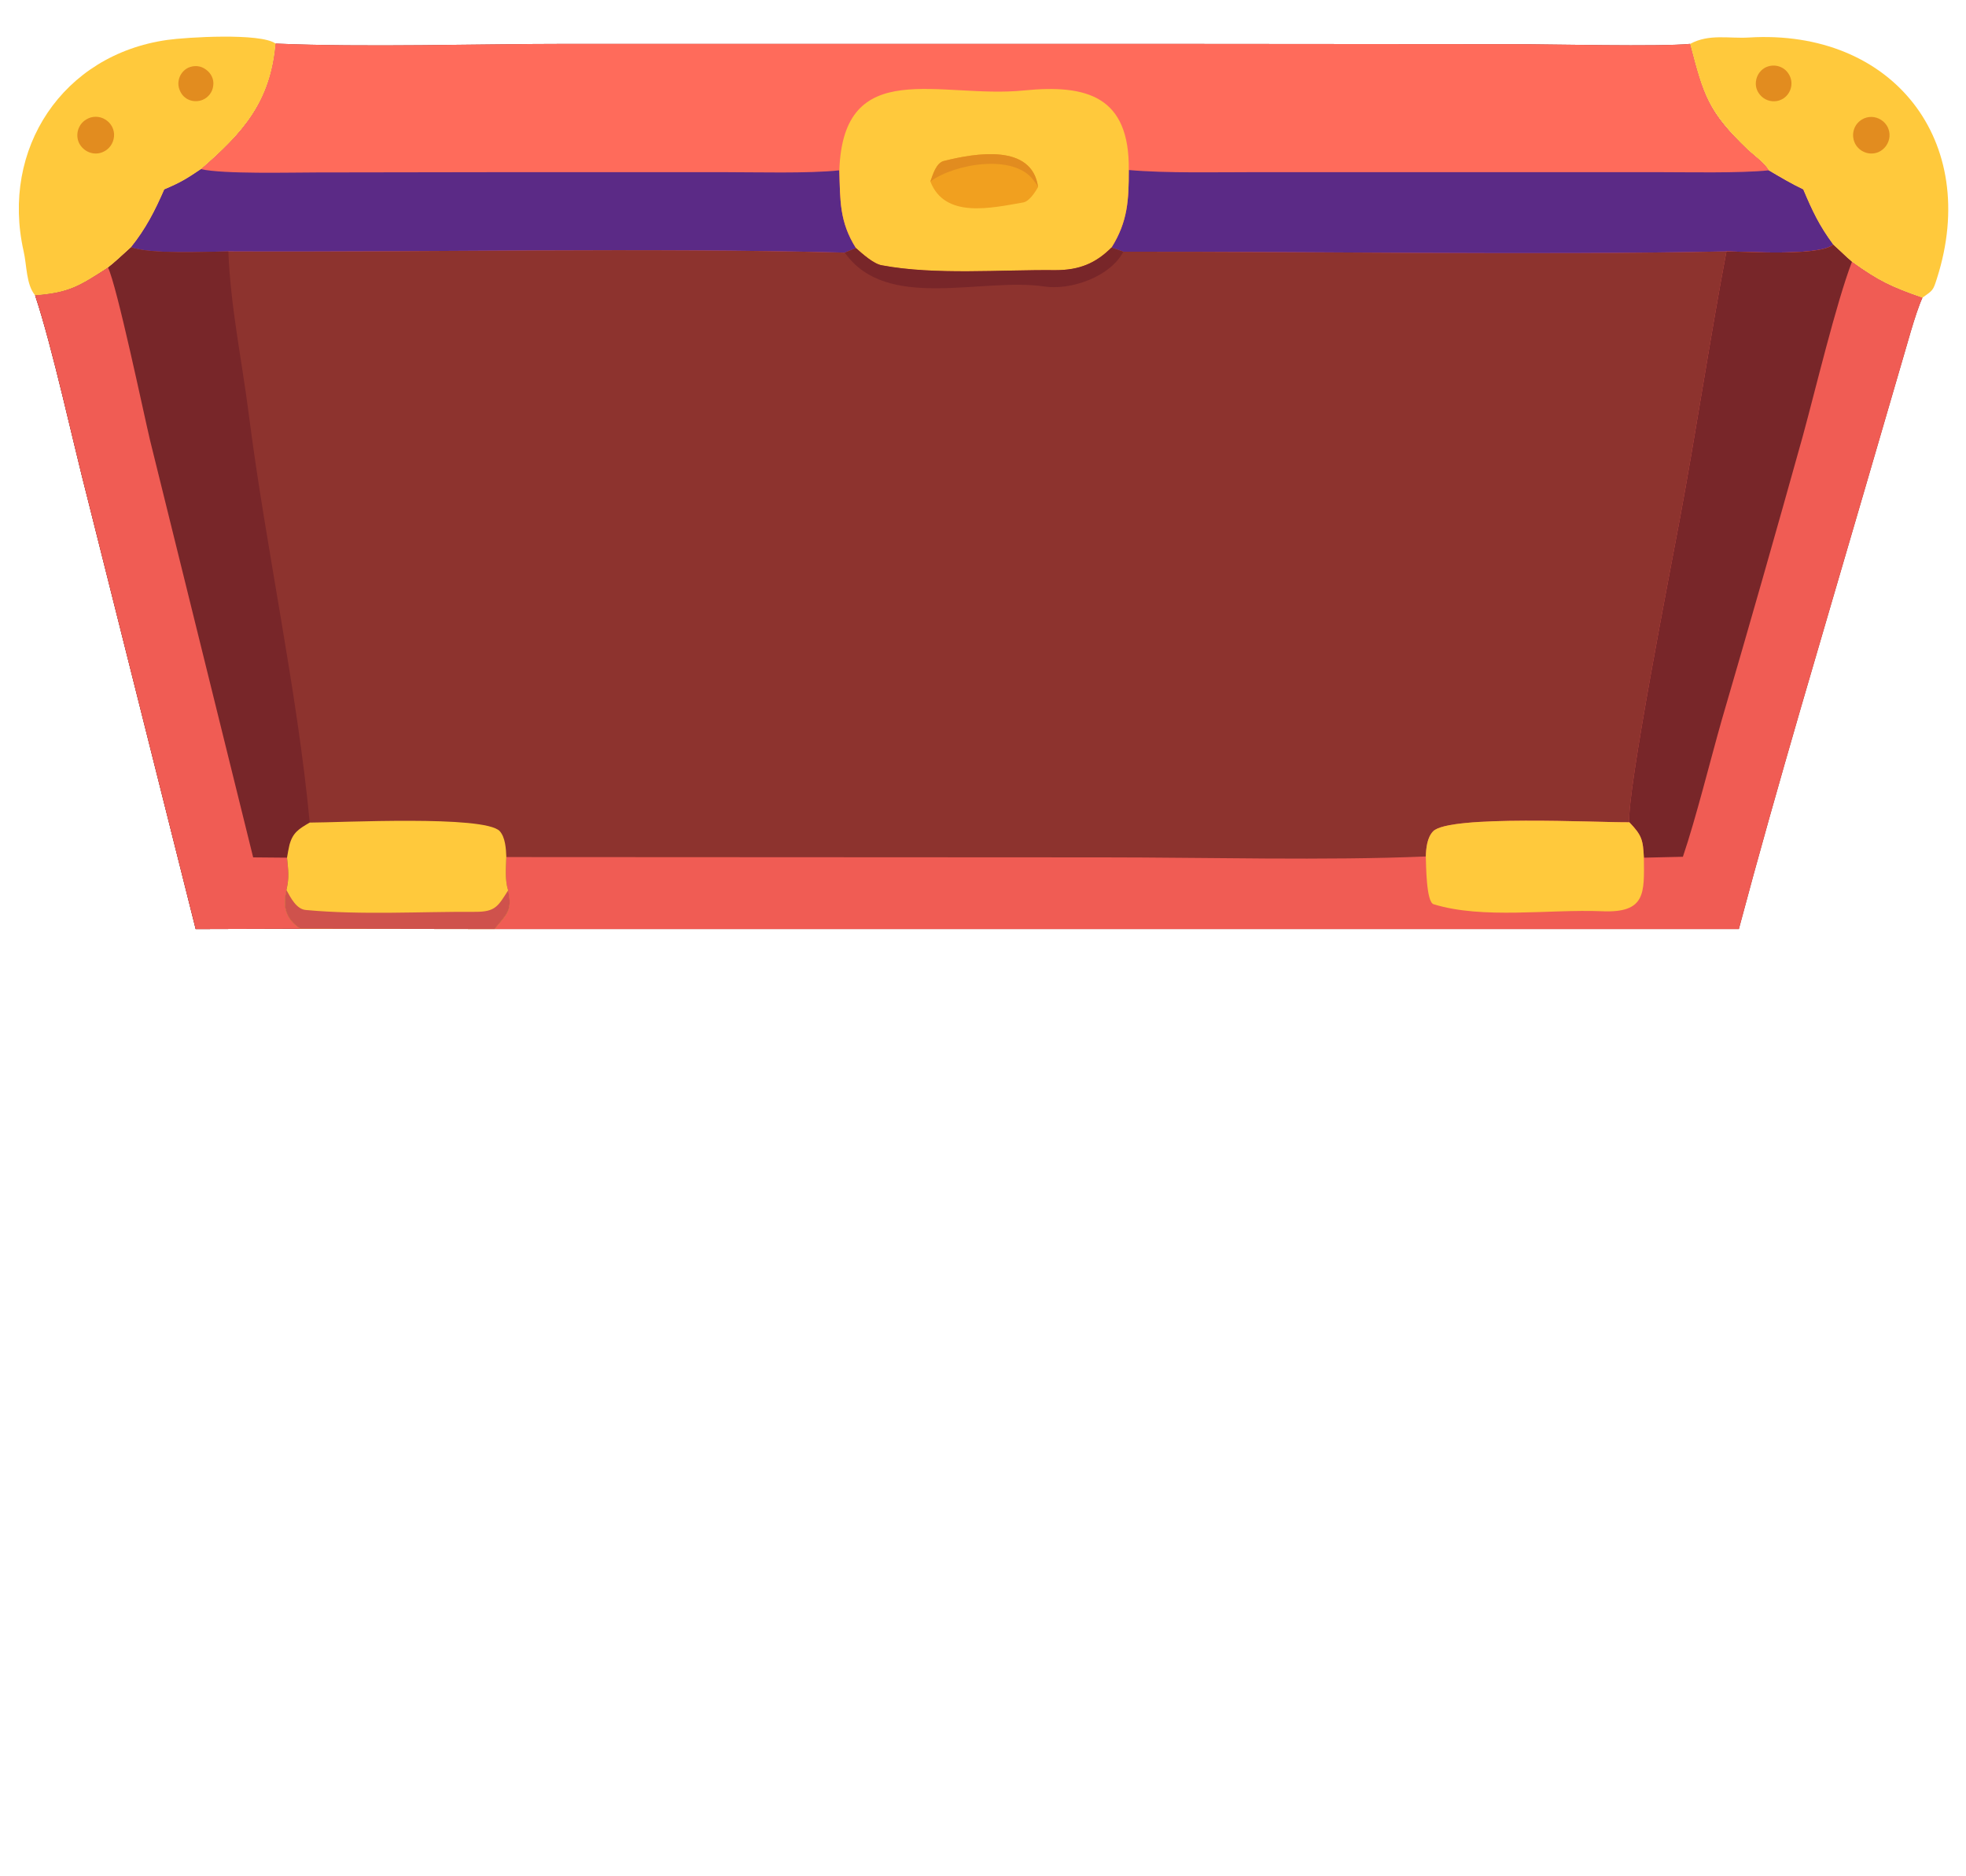
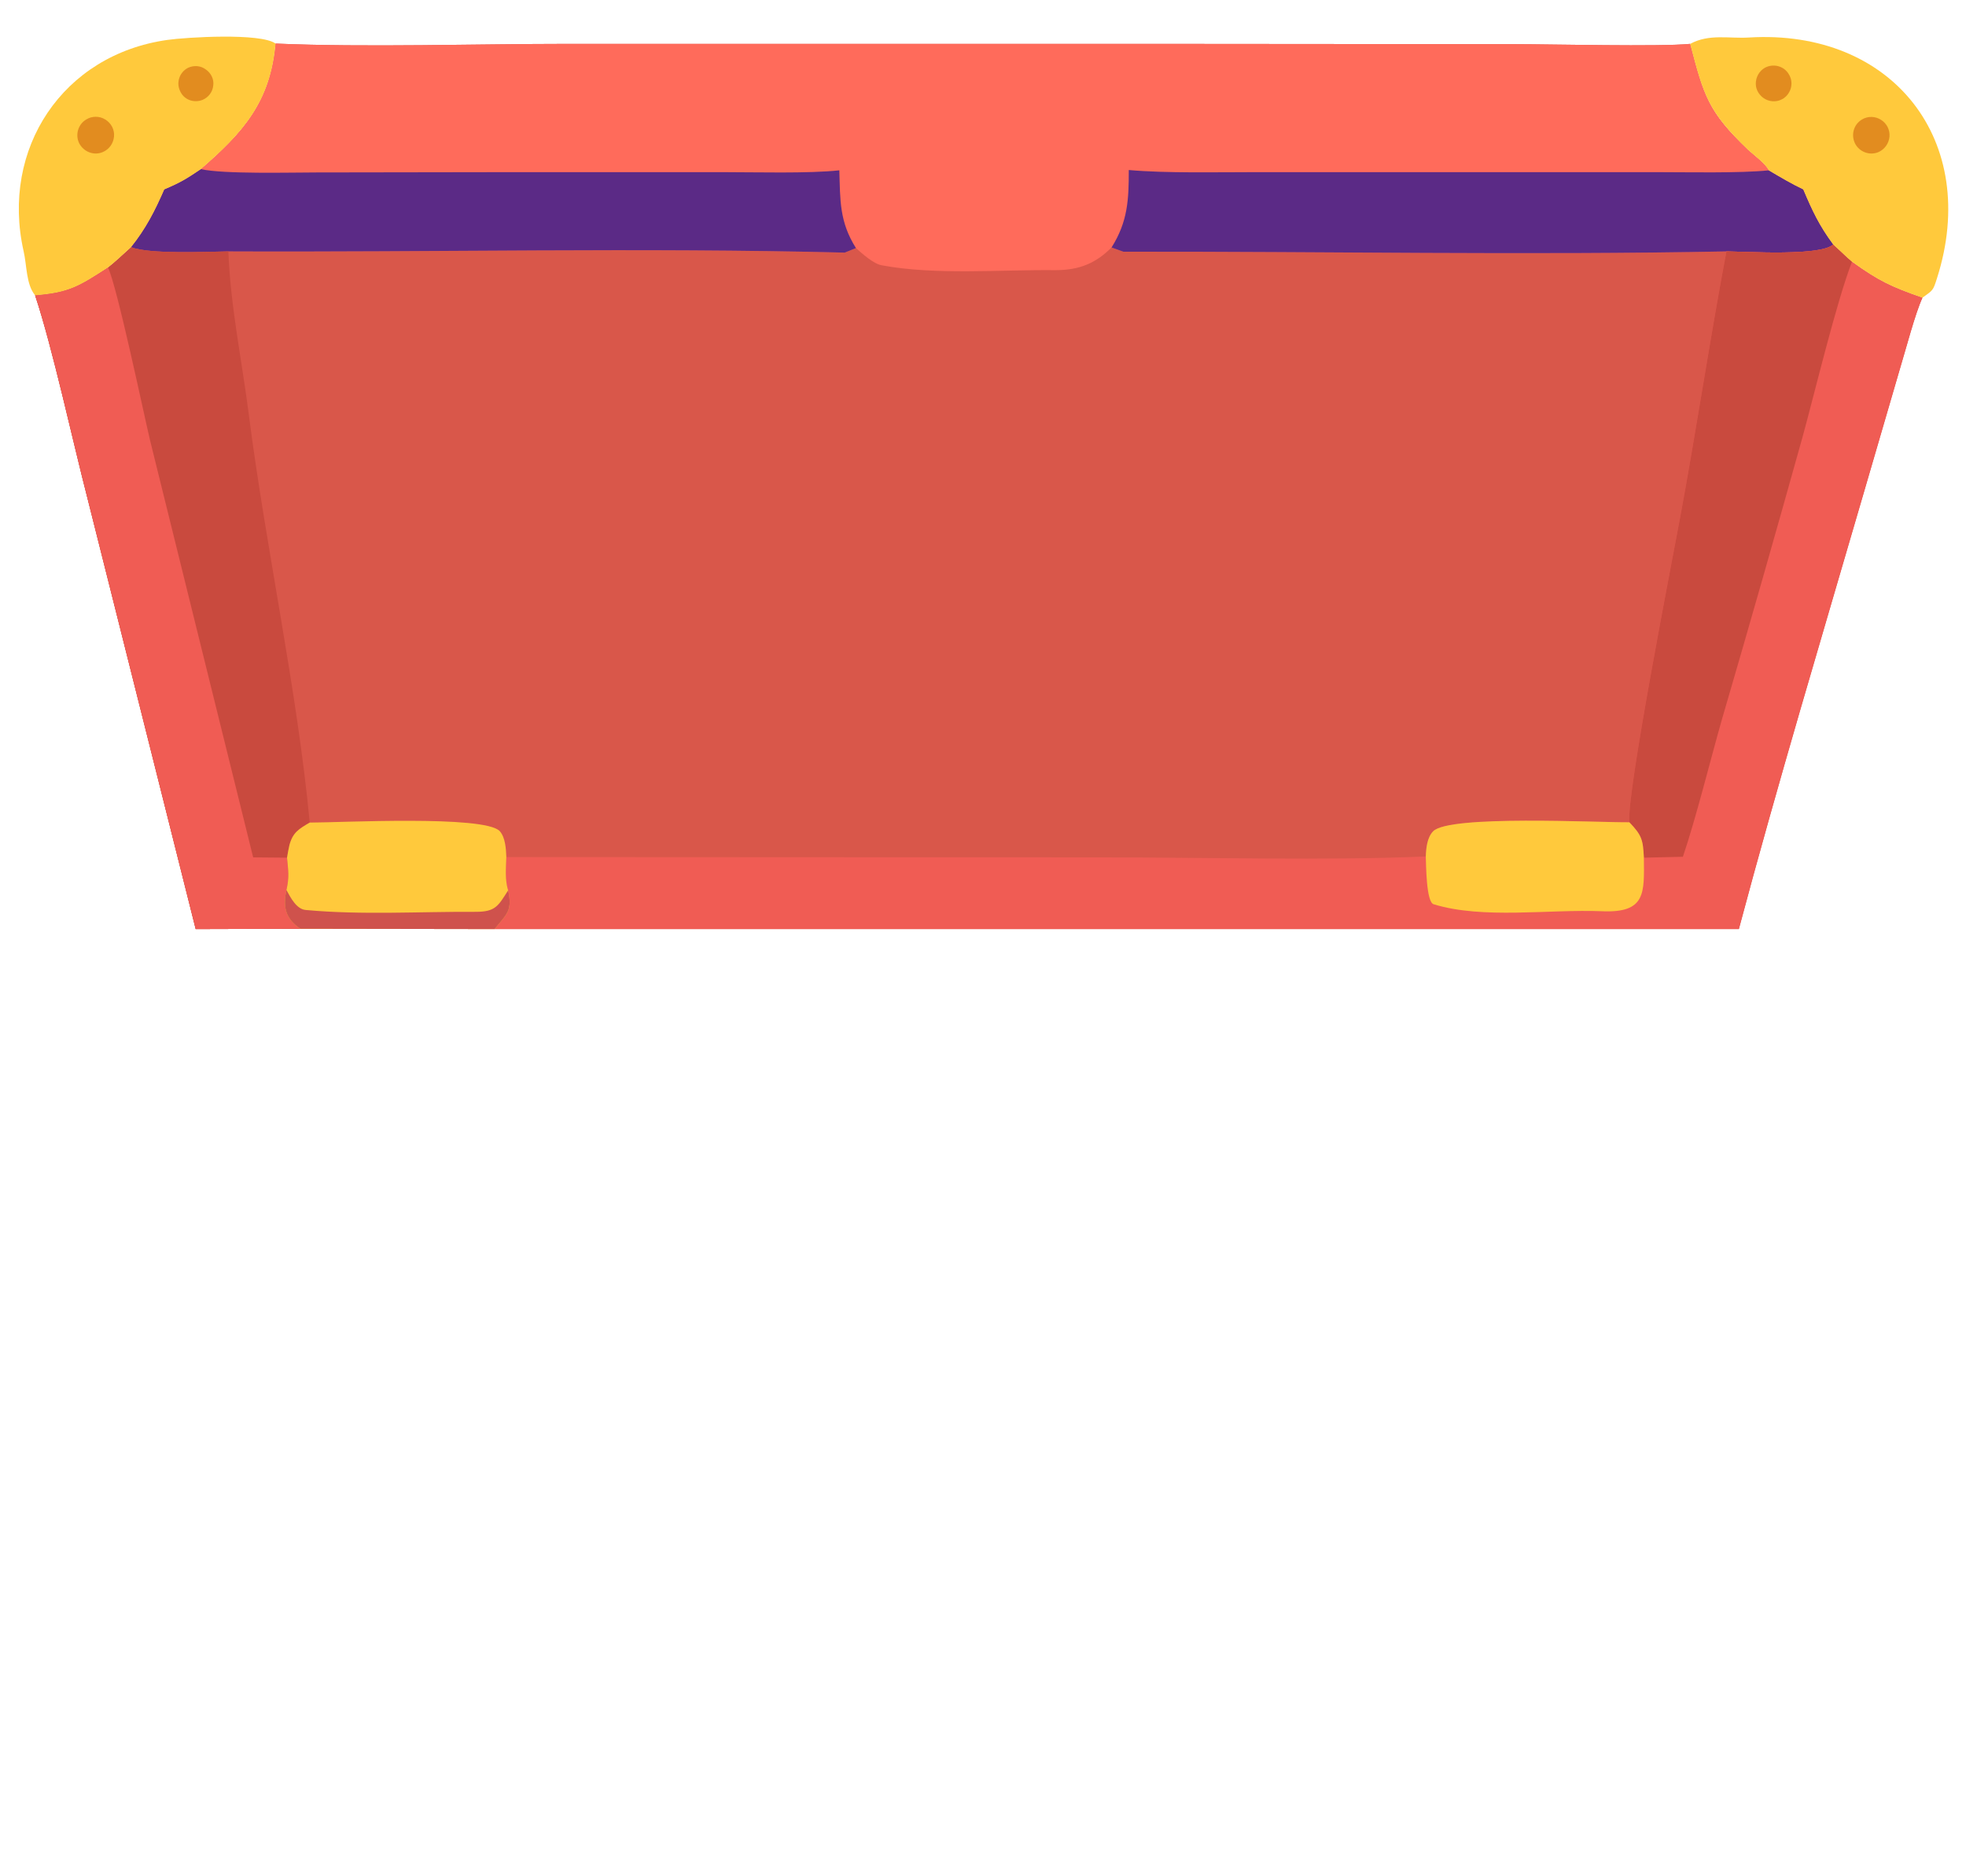
<svg xmlns="http://www.w3.org/2000/svg" width="650" height="620" viewBox="0 0 650 620" fill="none">
-   <path d="M91.1 14.4C120.8 15.7 157.8 14.5 188.1 14.5L377.7 14.5L500.7 14.6C512.3 14.6 548.9 15.5 558.8 14.5C563.3 31.7 564.7 36.9 577.9 49.5C580 51.4 583.7 54.1 584.8 56.3C588.5 58.5 592.4 60.8 596.2 62.6C599.2 69.7 601.5 74.6 606.1 80.8C608.0 82.5 610.5 85.0 612.3 86.5C621.2 92.9 625.3 94.8 635.6 98.4C633.2 103.6 630.1 115.5 628.3 121.4L616.6 161.5C602.6 209.6 587.8 258.7 574.9 307.1L163.5 307.1L99.3 307.0L64.7 307.1L29.0 165.0C24.1 146.1 17.4 115.0 11.6 97.6C22.9 96.7 26.1 94.6 35.7 88.4C37.7 86.9 41.3 83.5 43.3 81.7C48.2 75.6 51.2 69.7 54.3 62.6C59.7 60.3 61.5 59.2 66.4 55.9C80.4 43.8 89.4 33.7 91.1 14.4Z" fill="#8D332E" />
+   <path d="M91.1 14.4C120.8 15.7 157.8 14.5 188.1 14.5L377.7 14.5L500.7 14.6C512.3 14.6 548.9 15.5 558.8 14.5C563.3 31.7 564.7 36.9 577.9 49.5C580 51.4 583.7 54.1 584.8 56.3C588.5 58.5 592.4 60.8 596.2 62.6C599.2 69.7 601.5 74.6 606.1 80.8C608.0 82.5 610.5 85.0 612.3 86.5C621.2 92.9 625.3 94.8 635.6 98.4C633.2 103.6 630.1 115.5 628.3 121.4L616.6 161.5C602.6 209.6 587.8 258.7 574.9 307.1L163.5 307.1L99.3 307.0L64.7 307.1L29.0 165.0C24.1 146.1 17.4 115.0 11.6 97.6C22.9 96.7 26.1 94.6 35.7 88.4C37.7 86.9 41.3 83.5 43.3 81.7C48.2 75.6 51.2 69.7 54.3 62.6C59.7 60.3 61.5 59.2 66.4 55.9C80.4 43.8 89.4 33.7 91.1 14.4Z" fill="#D9574A" />
  <path d="M91.1 14.4C120.8 15.7 157.8 14.5 188.1 14.5L377.7 14.5L500.7 14.6C512.3 14.6 548.9 15.5 558.8 14.5C563.3 31.7 564.7 36.9 577.9 49.5C580 51.4 583.7 54.1 584.8 56.3C588.5 58.5 592.4 60.8 596.2 62.6C599.2 69.7 601.5 74.6 606.1 80.8C602.1 84.7 578.0 83.2 570.8 83.1C505.8 84.4 436.8 83.1 371.4 83.2L367.5 81.8C362.3 87.0 356.9 89.3 348.9 89.3C330.8 89.1 309.2 91.0 291.6 87.7C288.9 87.3 285.0 83.8 283.0 82.0L279.3 83.5C212.5 81.8 142.7 83.4 75.5 83.1C68.1 83.2 49.6 84.1 43.3 81.7C48.2 75.6 51.2 69.7 54.3 62.6C59.7 60.3 61.5 59.2 66.4 55.9C80.4 43.8 89.4 33.7 91.1 14.4Z" fill="#FF6B5B" />
  <path d="M373.2 56.2C385.5 57.3 402.7 56.9 415.3 56.9L483.5 56.9L547.5 56.9C557.4 56.9 575.3 57.3 584.8 56.3C588.5 58.5 592.4 60.8 596.2 62.6C599.2 69.7 601.5 74.6 606.1 80.8C602.1 84.7 578.0 83.2 570.8 83.1C505.8 84.4 436.8 83.1 371.4 83.2L367.5 81.8C372.9 73.2 373.2 66.0 373.2 56.2Z" fill="#5B2A86" />
  <path d="M66.4 55.9C73.9 57.6 96.1 57.0 104.6 57L169.9 56.9L238.6 56.9C249.6 56.9 267.4 57.4 277.5 56.3C277.8 66.2 277.5 73.3 283.0 82.0L279.3 83.5C212.5 81.8 142.7 83.4 75.5 83.1C68.1 83.2 49.6 84.1 43.3 81.7C48.2 75.6 51.2 69.7 54.3 62.6C59.7 60.3 61.5 59.2 66.4 55.9Z" fill="#5B2A86" />
-   <path d="M277.5 56.3C278.8 18.1 310.8 32.7 338.5 29.9C359.5 27.8 373.5 31.9 373.2 56.2C373.2 66.0 372.9 73.2 367.5 81.8C362.3 87.0 356.9 89.3 348.9 89.3C330.8 89.1 309.2 91.0 291.6 87.7C288.9 87.3 285.0 83.8 283.0 82.0C277.5 73.3 277.8 66.2 277.5 56.3Z" fill="#FFC93C" />
-   <path d="M307.6 60.0C308.4 57.8 309.5 53.8 312.1 53.2C322.5 50.6 341.2 47.4 343.2 61.8C342.3 63.5 340.3 66.5 338.4 66.9C327.5 68.8 312.4 72.3 307.6 60.0Z" fill="#F1A01F" />
-   <path d="M307.6 60.0C308.4 57.8 309.5 53.8 312.1 53.2C322.5 50.6 341.2 47.4 343.2 61.8C342.8 61.0 342.3 60.3 341.7 59.6C335.3 50.7 315.5 54.1 307.6 60.0Z" fill="#E28C1F" />
  <path d="M606.1 80.8C608.0 82.5 610.5 85.0 612.3 86.5C621.2 92.9 625.3 94.8 635.6 98.4C633.2 103.6 630.1 115.5 628.3 121.4L616.6 161.5C602.6 209.6 587.8 258.7 574.9 307.1L163.5 307.1C167.6 302.1 169.5 301.0 168.0 294.3C166.9 290.8 167.3 286.9 167.4 283.3L364.9 283.4C398.3 283.4 438.6 284.5 471.4 283.1C471.5 280.4 471.8 276.9 473.8 274.8C479.0 269.3 528.2 271.9 538.7 271.8C537.7 262.6 552.7 186.1 555.4 171.5C560.4 144.8 565.7 109.8 570.8 83.1C578.0 83.2 602.1 84.7 606.1 80.8Z" fill="#F05C54" />
-   <path d="M606.1 80.8C608.0 82.5 610.5 85.0 612.3 86.5C607.0 100.4 600.2 129.0 596.0 144.3C587.3 175.5 578.4 206.7 569.3 237.8C565.4 251.5 560.8 270.2 556.4 283.2L543.5 283.5C543.2 277.5 542.8 276.1 538.7 271.8C537.7 262.6 552.7 186.1 555.4 171.5C560.4 144.8 565.7 109.8 570.8 83.1C578.0 83.2 602.1 84.7 606.1 80.8Z" fill="#782629" />
+   <path d="M606.1 80.8C608.0 82.5 610.5 85.0 612.3 86.5C607.0 100.4 600.2 129.0 596.0 144.3C587.3 175.5 578.4 206.7 569.3 237.8C565.4 251.5 560.8 270.2 556.4 283.2L543.5 283.5C543.2 277.5 542.8 276.1 538.7 271.8C537.7 262.6 552.7 186.1 555.4 171.5C560.4 144.8 565.7 109.8 570.8 83.1C578.0 83.2 602.1 84.7 606.1 80.8Z" fill="#C94A3E" />
  <path d="M471.4 283.1C471.5 280.4 471.8 276.9 473.8 274.8C479.0 269.3 528.2 271.9 538.7 271.8C542.8 276.1 543.2 277.5 543.5 283.5C543.6 295.1 544.3 301.9 529.5 301.2C512.1 300.5 490.3 303.9 474.0 298.9C471.5 298.2 471.5 285.7 471.4 283.1Z" fill="#FFC93C" />
-   <path d="M35.7 88.4C37.7 86.9 41.3 83.5 43.3 81.7C49.6 84.1 68.1 83.2 75.5 83.1C76.2 101.4 80.0 119.2 82.3 137.3C87.9 181.1 98.3 228.3 102.4 271.9C98.8 274.0 96.8 275.2 95.7 279.3C95.4 280.7 95.1 282.1 94.9 283.5C95.3 287.9 95.7 289.8 94.7 294.2C93.5 299.7 94.3 303.6 99.3 307.0L64.7 307.1L29.0 165.0C24.1 146.1 17.4 115.0 11.6 97.6C22.9 96.7 26.1 94.6 35.7 88.4Z" fill="#782629" />
+   <path d="M35.7 88.4C37.7 86.9 41.3 83.5 43.3 81.7C49.6 84.1 68.1 83.2 75.5 83.1C76.2 101.4 80.0 119.2 82.3 137.3C87.9 181.1 98.3 228.3 102.4 271.9C98.8 274.0 96.8 275.2 95.7 279.3C95.4 280.7 95.1 282.1 94.9 283.5C95.3 287.9 95.7 289.8 94.7 294.2C93.5 299.7 94.3 303.6 99.3 307.0L64.7 307.1L29.0 165.0C24.1 146.1 17.4 115.0 11.6 97.6C22.9 96.7 26.1 94.6 35.7 88.4Z" fill="#C94A3E" />
  <path d="M11.6 97.6C22.9 96.7 26.1 94.6 35.7 88.4C38.7 94.6 47.4 136.2 49.6 145.5L83.7 283.4L94.9 283.5C95.3 287.9 95.7 289.8 94.7 294.2C93.5 299.7 94.3 303.6 99.3 307.0L64.7 307.1L29.0 165.0C24.1 146.1 17.4 115.0 11.6 97.6Z" fill="#F05C54" />
  <path d="M102.4 271.9C112.4 271.9 160.1 269.4 165.2 274.7C167.1 276.8 167.3 280.6 167.4 283.3C167.3 286.9 166.9 290.8 168.0 294.3C169.5 301.0 167.6 302.1 163.5 307.1L99.3 307.0C94.3 303.6 93.5 299.7 94.7 294.2C95.7 289.8 95.3 287.9 94.9 283.5C95.1 282.1 95.4 280.7 95.7 279.3C96.8 275.2 98.8 274.0 102.4 271.9Z" fill="#FFC93C" />
  <path d="M168.0 294.3C169.5 301.0 167.6 302.1 163.5 307.1L99.3 307.0C94.3 303.6 93.5 299.7 94.7 294.2C96.1 296.7 98.0 300.6 101.2 300.8C119.7 302.5 138.7 301.3 157.3 301.4C163.8 301.4 164.7 299.5 168.0 294.3Z" fill="#CF524C" />
-   <path d="M283.0 82.0C285.0 83.8 288.9 87.3 291.6 87.7C309.2 91.0 330.8 89.1 348.9 89.3C356.9 89.3 362.3 87.0 367.5 81.8L371.4 83.2C367.0 91.6 353.9 96.0 345.3 94.7C324.5 91.6 293.1 103.1 279.3 83.5L283.0 82.0Z" fill="#782629" />
  <path d="M11.6 97.6C8.6 94.0 8.9 87.7 7.8 83.0C0.2 49.2 20.7 18.1 55.3 13.2C61.6 12.3 86.2 10.8 91.1 14.4C89.4 33.7 80.4 43.8 66.4 55.9C61.5 59.2 59.7 60.3 54.3 62.6C51.2 69.7 48.2 75.6 43.3 81.7C41.3 83.5 37.7 86.9 35.7 88.4C26.1 94.6 22.9 96.7 11.6 97.6Z" fill="#FFC93C" />
  <path d="M28.5 39.5C30.4 38.3 32.9 38.3 34.8 39.5C36.8 40.7 37.9 42.9 37.7 45.1C37.5 47.4 36.1 49.4 33.9 50.3C31.0 51.5 27.7 50.2 26.2 47.4C24.8 44.6 25.8 41.1 28.5 39.5Z" fill="#E28C1F" />
  <path d="M62.2 22.4C64.2 21.5 66.4 21.7 68.1 23.0C69.8 24.2 70.8 26.2 70.5 28.3C70.3 30.4 68.9 32.2 67.0 33.0C64.0 34.2 60.7 32.9 59.5 30.0C58.2 27.2 59.4 23.8 62.2 22.4Z" fill="#E28C1F" />
  <path d="M558.8 14.5C565.1 11.1 571.6 12.8 578.2 12.4C625.7 9.5 654.9 46.6 640.4 92.0C639.1 96.1 639.1 95.9 635.6 98.4C625.3 94.8 621.2 92.9 612.3 86.5C610.5 85.0 608.0 82.5 606.1 80.8C601.5 74.6 599.2 69.7 596.2 62.6C592.4 60.8 588.5 58.5 584.8 56.3C583.7 54.1 580 51.4 577.9 49.5C564.7 36.8 563.3 31.7 558.8 14.5Z" fill="#FFC93C" />
  <path d="M615.6 39.5C617.6 38.3 620.0 38.4 621.9 39.6C623.8 40.8 624.9 42.9 624.7 45.2C624.5 47.4 623.1 49.4 621.0 50.3C618.1 51.5 614.7 50.2 613.3 47.4C611.9 44.5 612.9 41.1 615.6 39.5Z" fill="#E28C1F" />
  <path d="M583.5 22.4C586.3 20.9 589.8 21.8 591.4 24.5C593.1 27.2 592.3 30.7 589.7 32.5C587.9 33.7 585.6 33.8 583.7 32.8C581.8 31.8 580.5 29.8 580.5 27.7C580.5 25.5 581.6 23.5 583.5 22.4Z" fill="#E28C1F" />
</svg>
